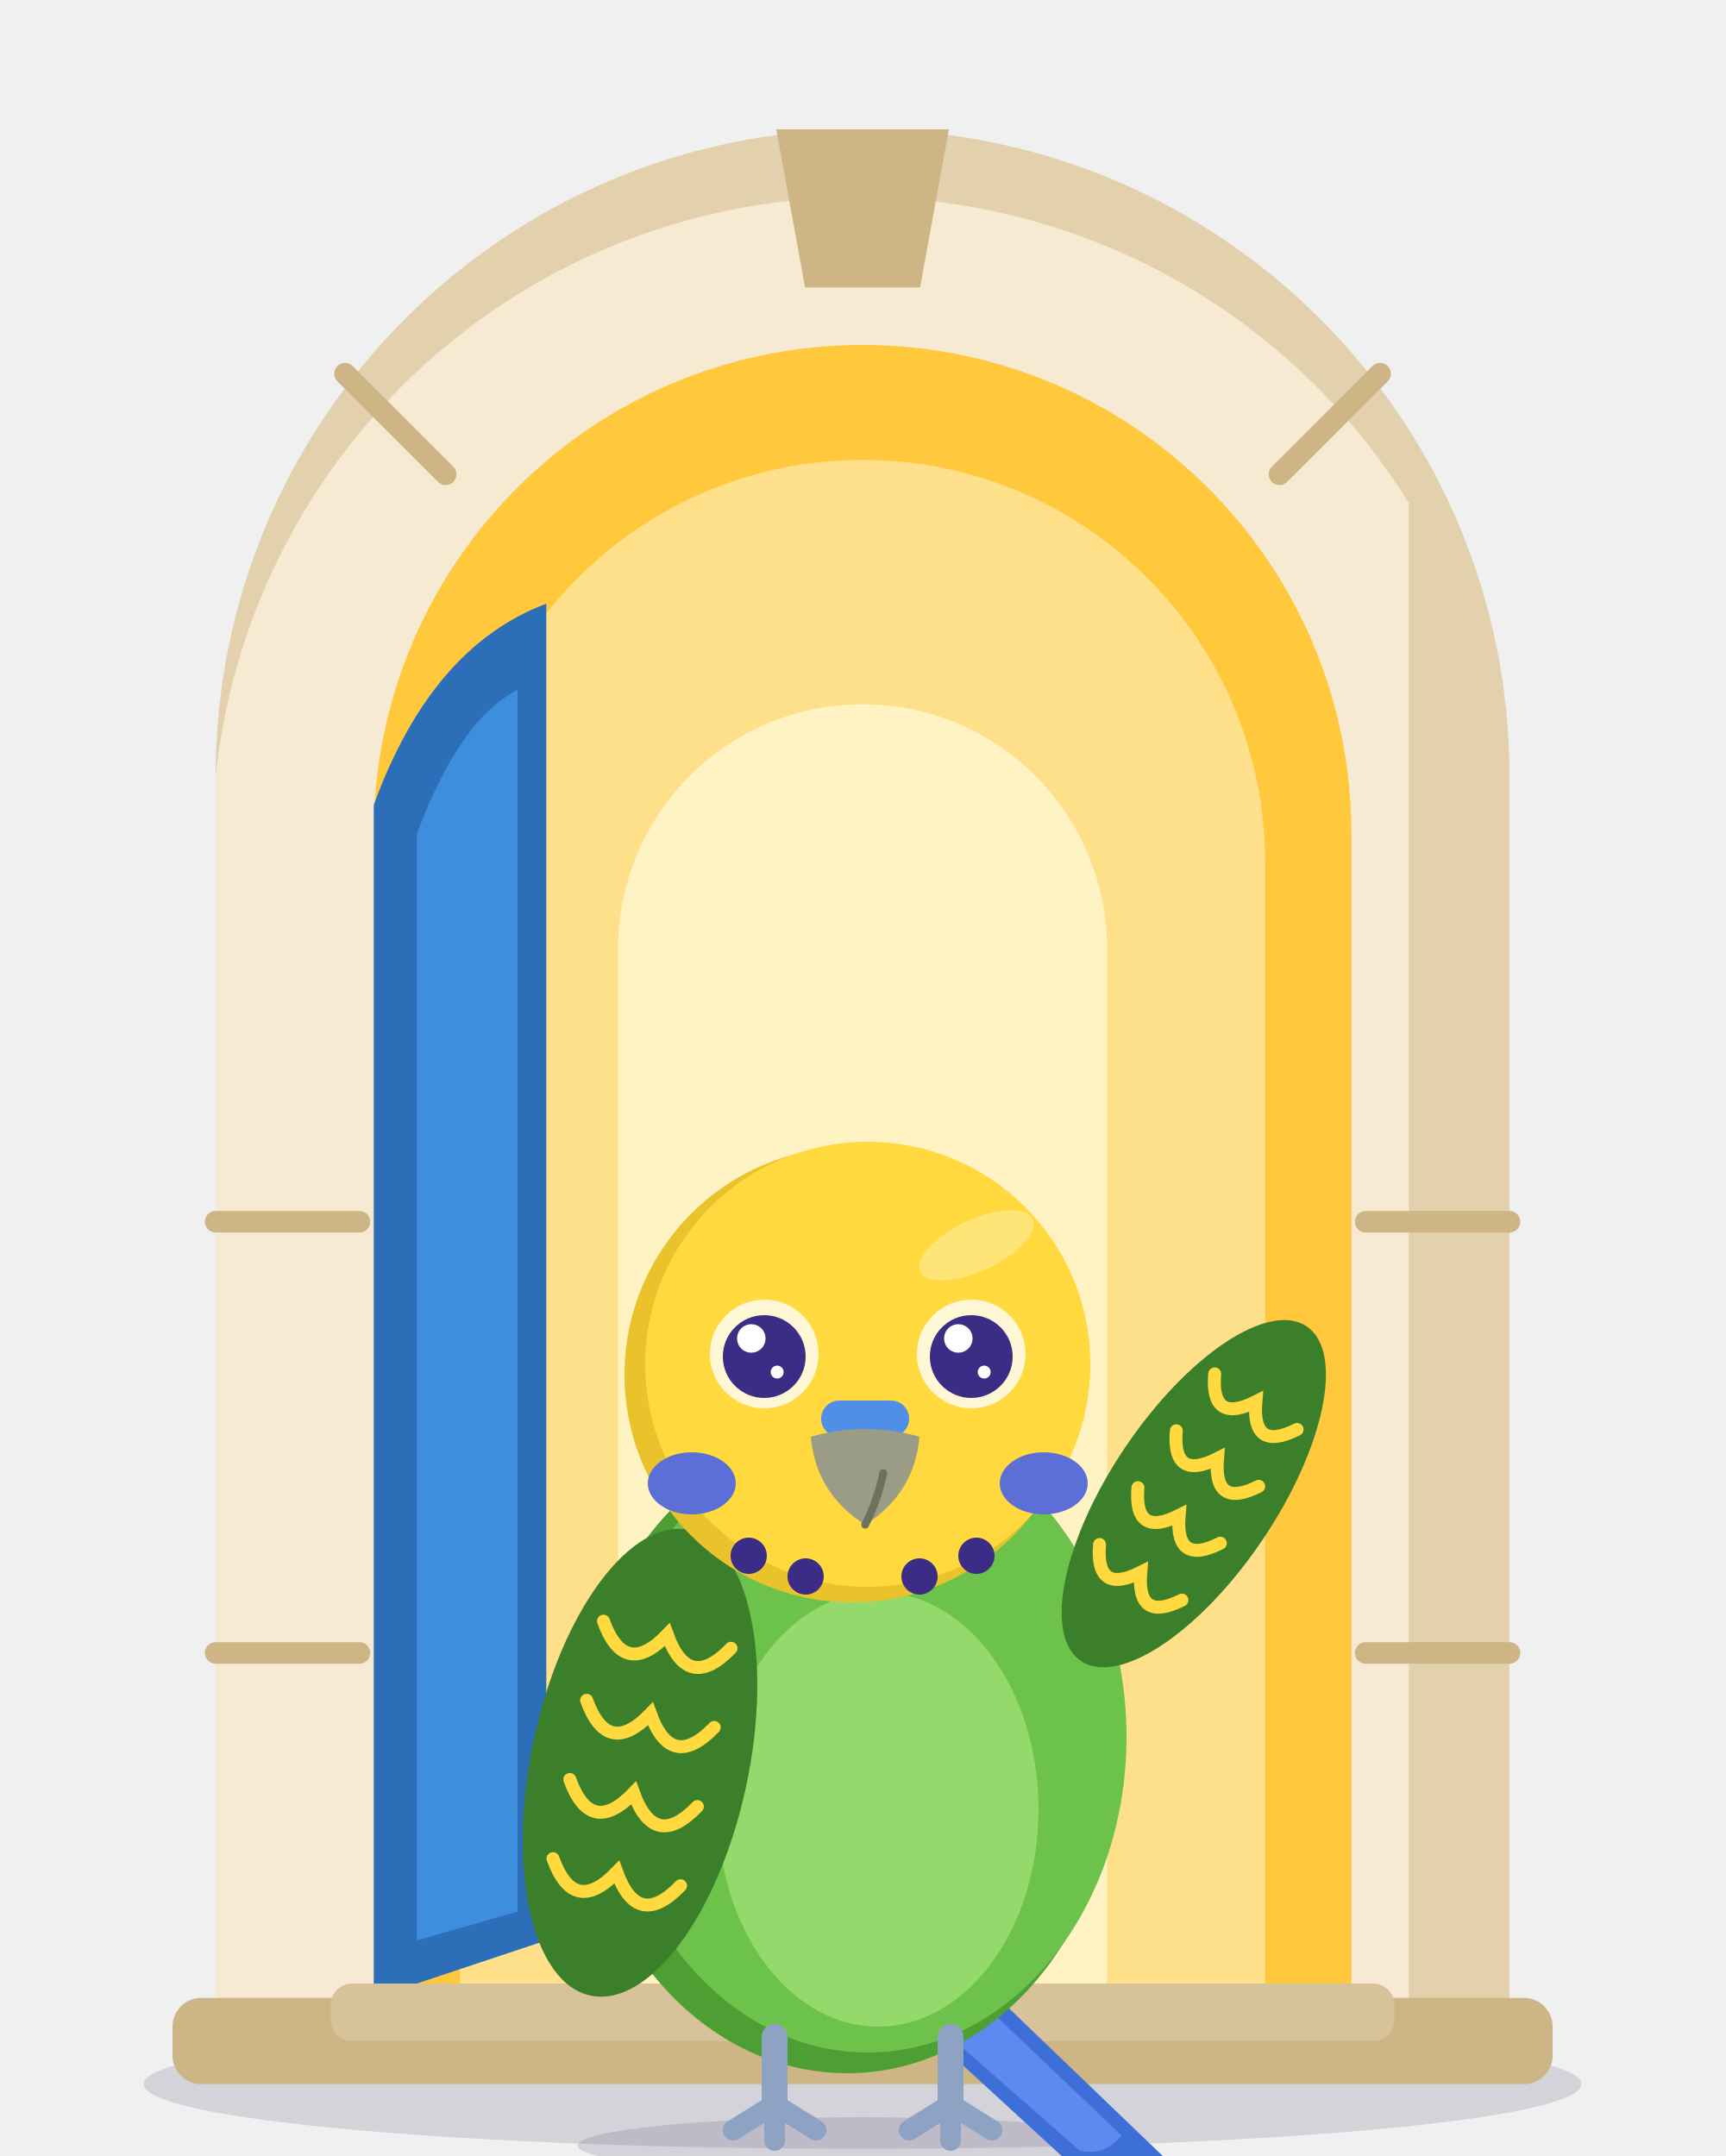
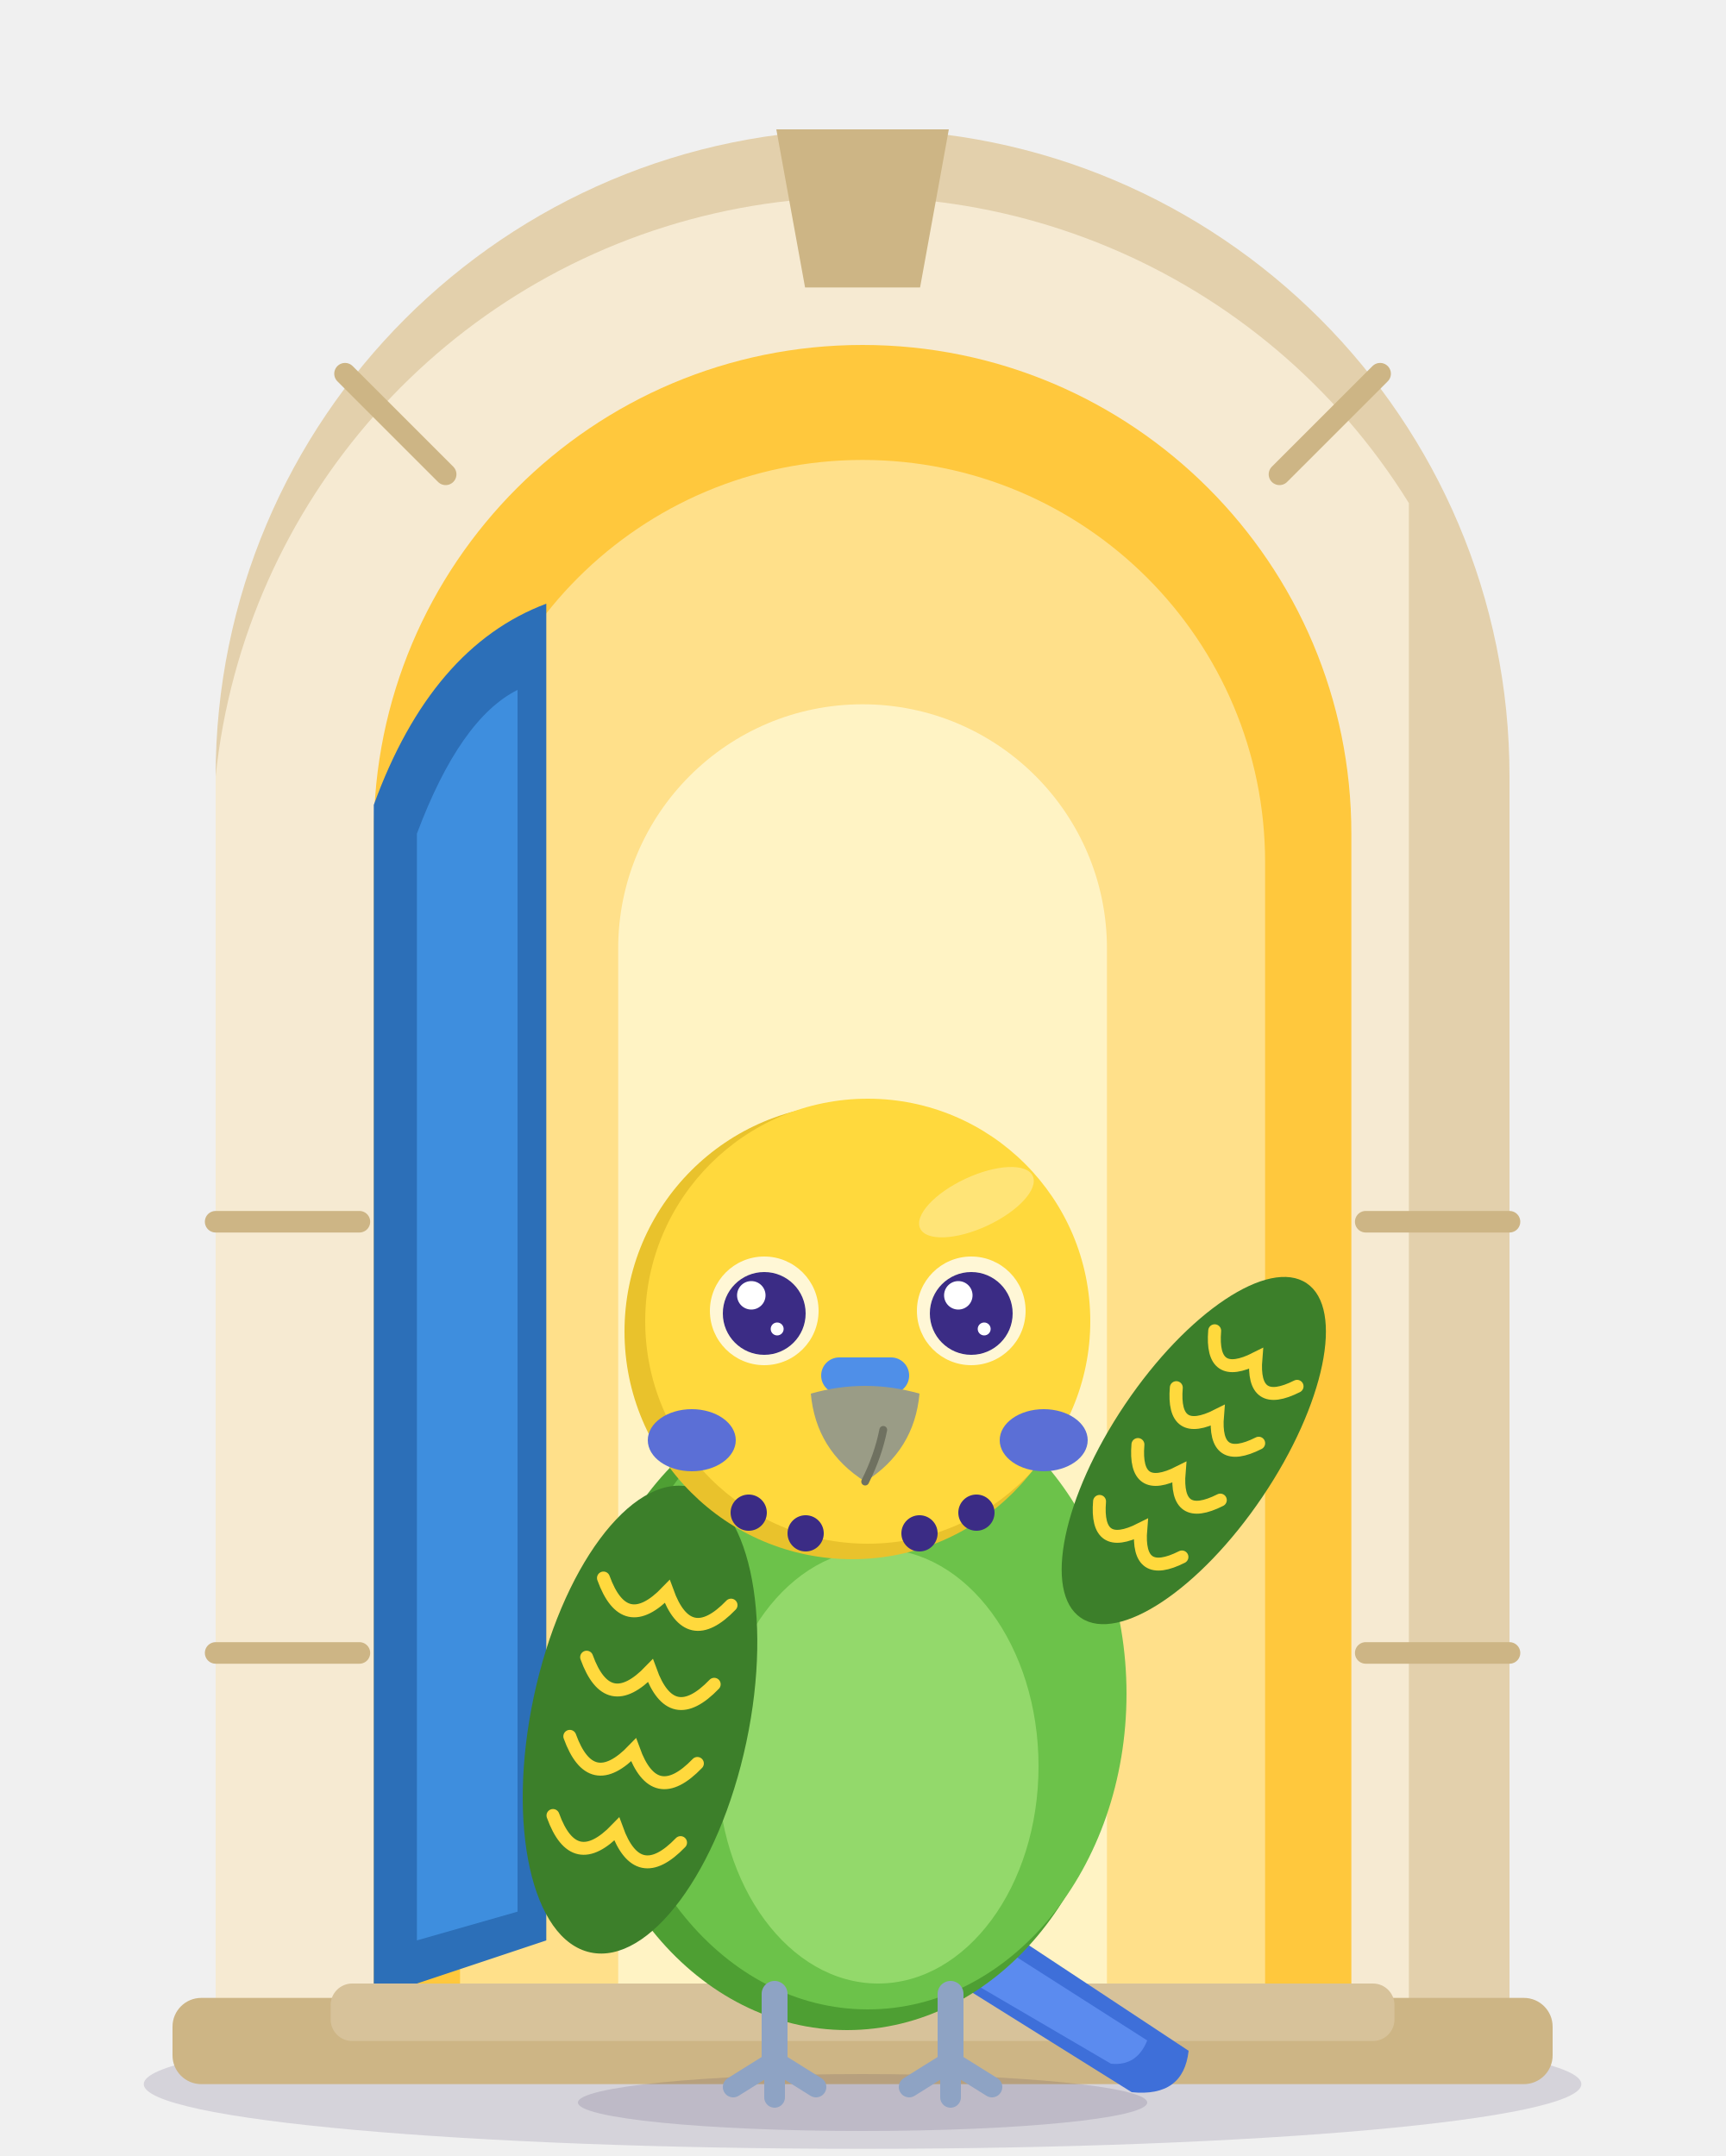
<svg xmlns="http://www.w3.org/2000/svg" viewBox="0 0 240 300" role="img" aria-label="door of the English course, open">
  <ellipse cx="120" cy="290" rx="100" ry="9" fill="rgba(43,35,80,0.14)" />
  <path d="M30 284 L30 108 A90 90 0 0 1 210 108 L210 284 Z" fill="#E3D0AC" />
  <path d="M30 284 L30 108 A90 90 0 0 1 196 70 L196 284 Z" fill="#F6EAD2" />
  <rect x="24" y="278" width="192" height="12" rx="4" fill="#CDB585" />
  <path d="M108 18 L132 18 L128 40 L112 40 Z" fill="#CDB585" />
  <path d="M30 170 L50 170" fill="none" stroke="#CDB585" stroke-width="3" stroke-linecap="round" />
  <path d="M30 230 L50 230" fill="none" stroke="#CDB585" stroke-width="3" stroke-linecap="round" />
  <path d="M190 170 L210 170" fill="none" stroke="#CDB585" stroke-width="3" stroke-linecap="round" />
  <path d="M190 230 L210 230" fill="none" stroke="#CDB585" stroke-width="3" stroke-linecap="round" />
  <path d="M48 52 L62 66" fill="none" stroke="#CDB585" stroke-width="3" stroke-linecap="round" />
  <path d="M192 52 L178 66" fill="none" stroke="#CDB585" stroke-width="3" stroke-linecap="round" />
  <path d="M52 278 L52 116 A68 68 0 0 1 188 116 L188 278 Z" fill="#FFC83D" />
  <path d="M64 278 L64 120 A56 56 0 0 1 176 120 L176 278 Z" fill="#FFE08A" />
  <path d="M86 278 L86 132 A34 34 0 0 1 154 132 L154 278 Z" fill="#FFF3C4" />
  <path d="M52 278 L52 112 Q60 90 76 84 L76 270 Z" fill="#2C6FB8" />
  <path d="M58 270 L58 116 Q64 100 72 96 L72 266 Z" fill="#3E8EDE" />
  <rect x="46" y="276" width="148" height="8" rx="3" fill="#D7C29A" />
-   <g transform="translate(27.84 130.8) scale(0.36)">
+   <g transform="translate(27.84 124.8) scale(0.36)">
    <ellipse cx="256" cy="466" rx="110" ry="11" fill="rgba(43,35,80,0.14)" />
-     <path d="M270 372 L372 470 Q364 486 346 482 L248 392 Z" fill="#3E6FD9" />
-     <path d="M272 382 L356 462 Q350 470 340 468 L258 396 Z" fill="#5B8BEF" />
+     <path d="M270 372 L382 446 Q380 464 360 462 L248 392 Z" fill="#3E6FD9" />
+     <path d="M272 382 L366 442 Q362 452 352 451 L258 396 Z" fill="#5B8BEF" />
    <ellipse cx="250" cy="314" rx="104" ry="124" fill="#4E9F33" />
    <ellipse cx="258" cy="308" rx="100" ry="122" fill="#6CC24A" />
    <ellipse cx="262" cy="336" rx="62" ry="84" fill="#93D96B" />
    <ellipse cx="170" cy="318" rx="42" ry="92" fill="#3C7F2A" transform="rotate(12 170 318)" />
    <path d="M144.8 267.4 q12.6 20.24 25.2 0 q12.6 20.24 25.2 0" fill="none" stroke="#FFD93D" stroke-width="5" stroke-linecap="round" transform="rotate(12 170 318)" />
    <path d="M144.8 298.68 q12.6 20.24 25.2 0 q12.6 20.24 25.2 0" fill="none" stroke="#FFD93D" stroke-width="5" stroke-linecap="round" transform="rotate(12 170 318)" />
    <path d="M144.8 329.96 q12.6 20.24 25.2 0 q12.6 20.24 25.2 0" fill="none" stroke="#FFD93D" stroke-width="5" stroke-linecap="round" transform="rotate(12 170 318)" />
    <path d="M144.8 361.24 q12.6 20.24 25.2 0 q12.6 20.24 25.2 0" fill="none" stroke="#FFD93D" stroke-width="5" stroke-linecap="round" transform="rotate(12 170 318)" />
    <ellipse cx="384" cy="214" rx="32" ry="78" fill="#3C7F2A" transform="rotate(34 384 214)" />
    <path d="M364.8 171.1 q9.6 17.16 19.2 0 q9.6 17.16 19.2 0" fill="none" stroke="#FFD93D" stroke-width="5" stroke-linecap="round" transform="rotate(34 384 214)" />
    <path d="M364.8 197.62 q9.6 17.16 19.2 0 q9.6 17.16 19.2 0" fill="none" stroke="#FFD93D" stroke-width="5" stroke-linecap="round" transform="rotate(34 384 214)" />
    <path d="M364.8 224.14 q9.6 17.16 19.2 0 q9.6 17.16 19.2 0" fill="none" stroke="#FFD93D" stroke-width="5" stroke-linecap="round" transform="rotate(34 384 214)" />
    <path d="M364.8 250.66 q9.6 17.16 19.2 0 q9.6 17.16 19.2 0" fill="none" stroke="#FFD93D" stroke-width="5" stroke-linecap="round" transform="rotate(34 384 214)" />
    <path d="M222 424 L222 450" fill="none" stroke="#8EA3C4" stroke-width="10" stroke-linecap="round" />
    <path d="M222 450 l-16 10 M222 450 l16 10 M222 450 l0 14" fill="none" stroke="#8EA3C4" stroke-width="8" stroke-linecap="round" />
    <path d="M290 424 L290 450" fill="none" stroke="#8EA3C4" stroke-width="10" stroke-linecap="round" />
    <path d="M290 450 l-16 10 M290 450 l16 10 M290 450 l0 14" fill="none" stroke="#8EA3C4" stroke-width="8" stroke-linecap="round" />
    <circle cx="252" cy="168" r="88" fill="#E9C22C" />
    <circle cx="258" cy="164" r="86" fill="#FFD93D" />
    <ellipse cx="300" cy="118" rx="24" ry="10" fill="#FFFFFF" opacity="0.3" transform="rotate(-25 300 118)" />
    <ellipse cx="190" cy="210" rx="17" ry="12" fill="#5B6FD6" />
    <ellipse cx="326" cy="210" rx="17" ry="12" fill="#5B6FD6" />
    <circle cx="212" cy="238" r="7" fill="#3B2C85" />
    <circle cx="234" cy="246" r="7" fill="#3B2C85" />
    <circle cx="278" cy="246" r="7" fill="#3B2C85" />
    <circle cx="300" cy="238" r="7" fill="#3B2C85" />
    <circle cx="218" cy="160" r="21" fill="#FFF7D6" />
    <circle cx="218" cy="161" r="16" fill="#3B2C85" />
    <circle cx="213" cy="154" r="5.5" fill="#FFFFFF" />
    <circle cx="223" cy="167" r="2.5" fill="#FFFFFF" />
    <circle cx="298" cy="160" r="21" fill="#FFF7D6" />
    <circle cx="298" cy="161" r="16" fill="#3B2C85" />
    <circle cx="293" cy="154" r="5.5" fill="#FFFFFF" />
    <circle cx="303" cy="167" r="2.5" fill="#FFFFFF" />
    <rect x="240" y="178" width="34" height="14" rx="7" fill="#4F8FE8" />
    <path d="M236 192 Q257 186 278 192 Q276 214 257 226 Q238 214 236 192 Z" fill="#9A9C86" />
    <path d="M257 226 Q262 216 264 206" fill="none" stroke="#6F7160" stroke-width="3" stroke-linecap="round" />
  </g>
</svg>
